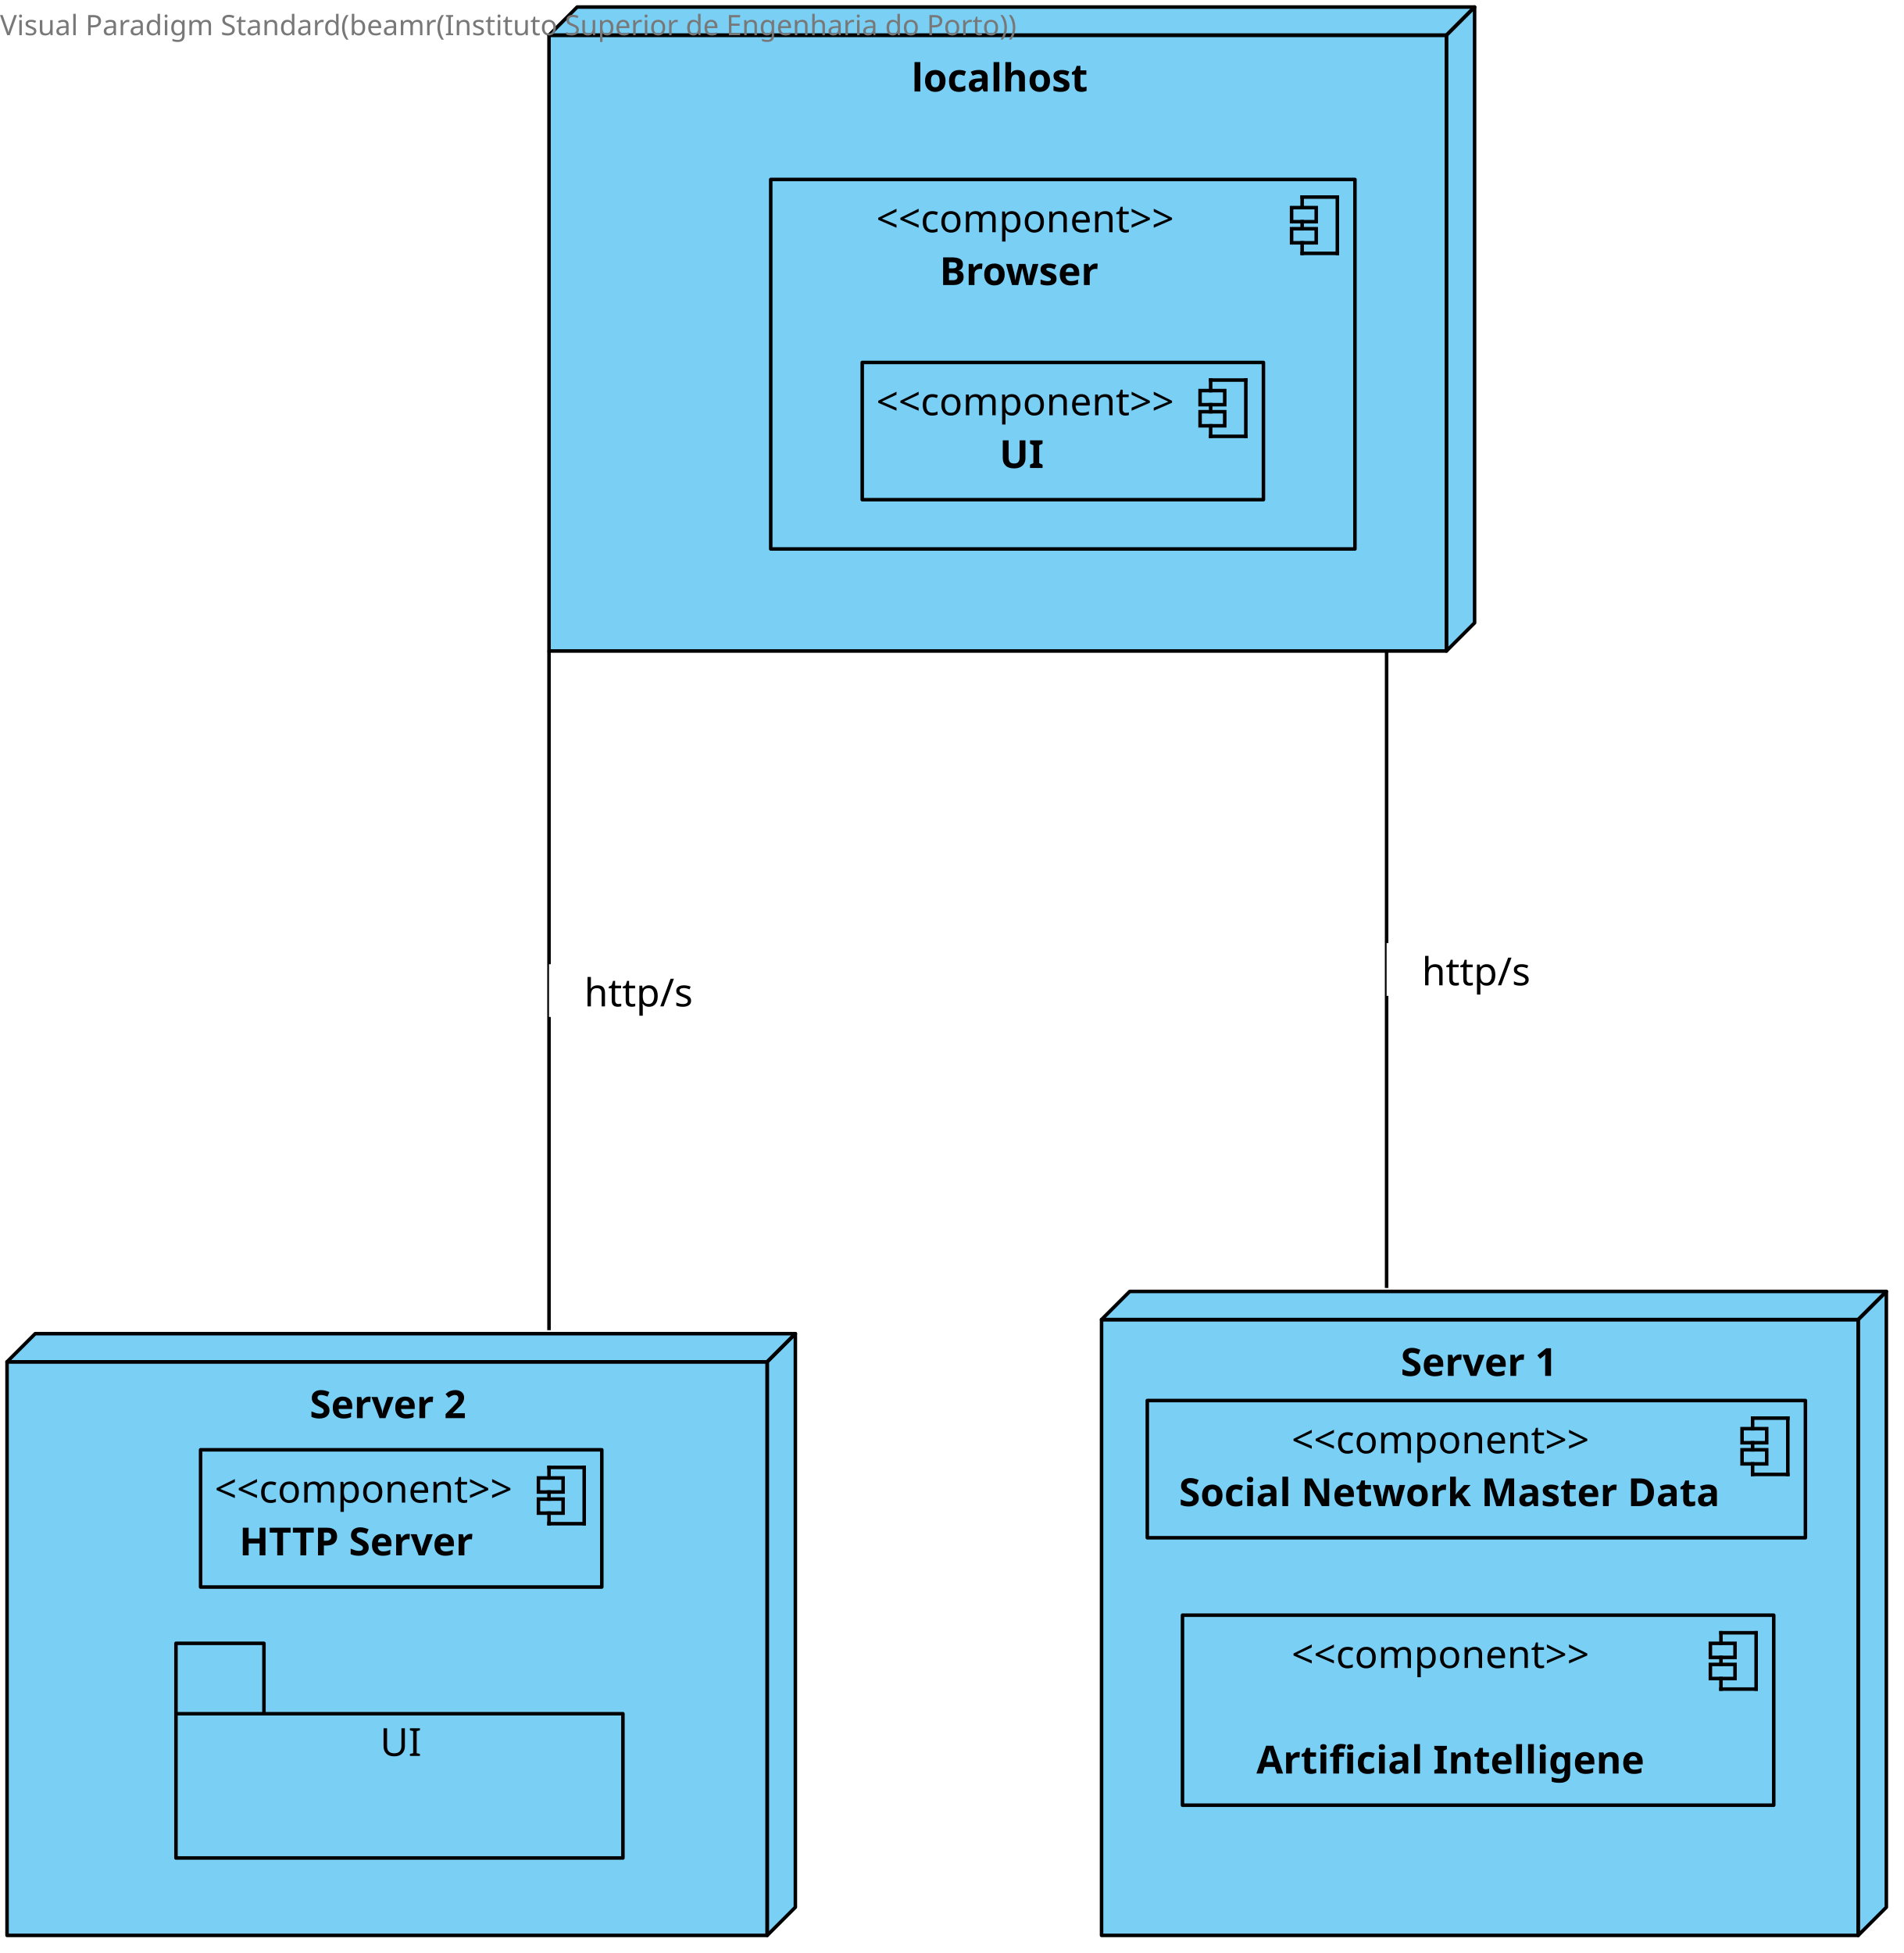
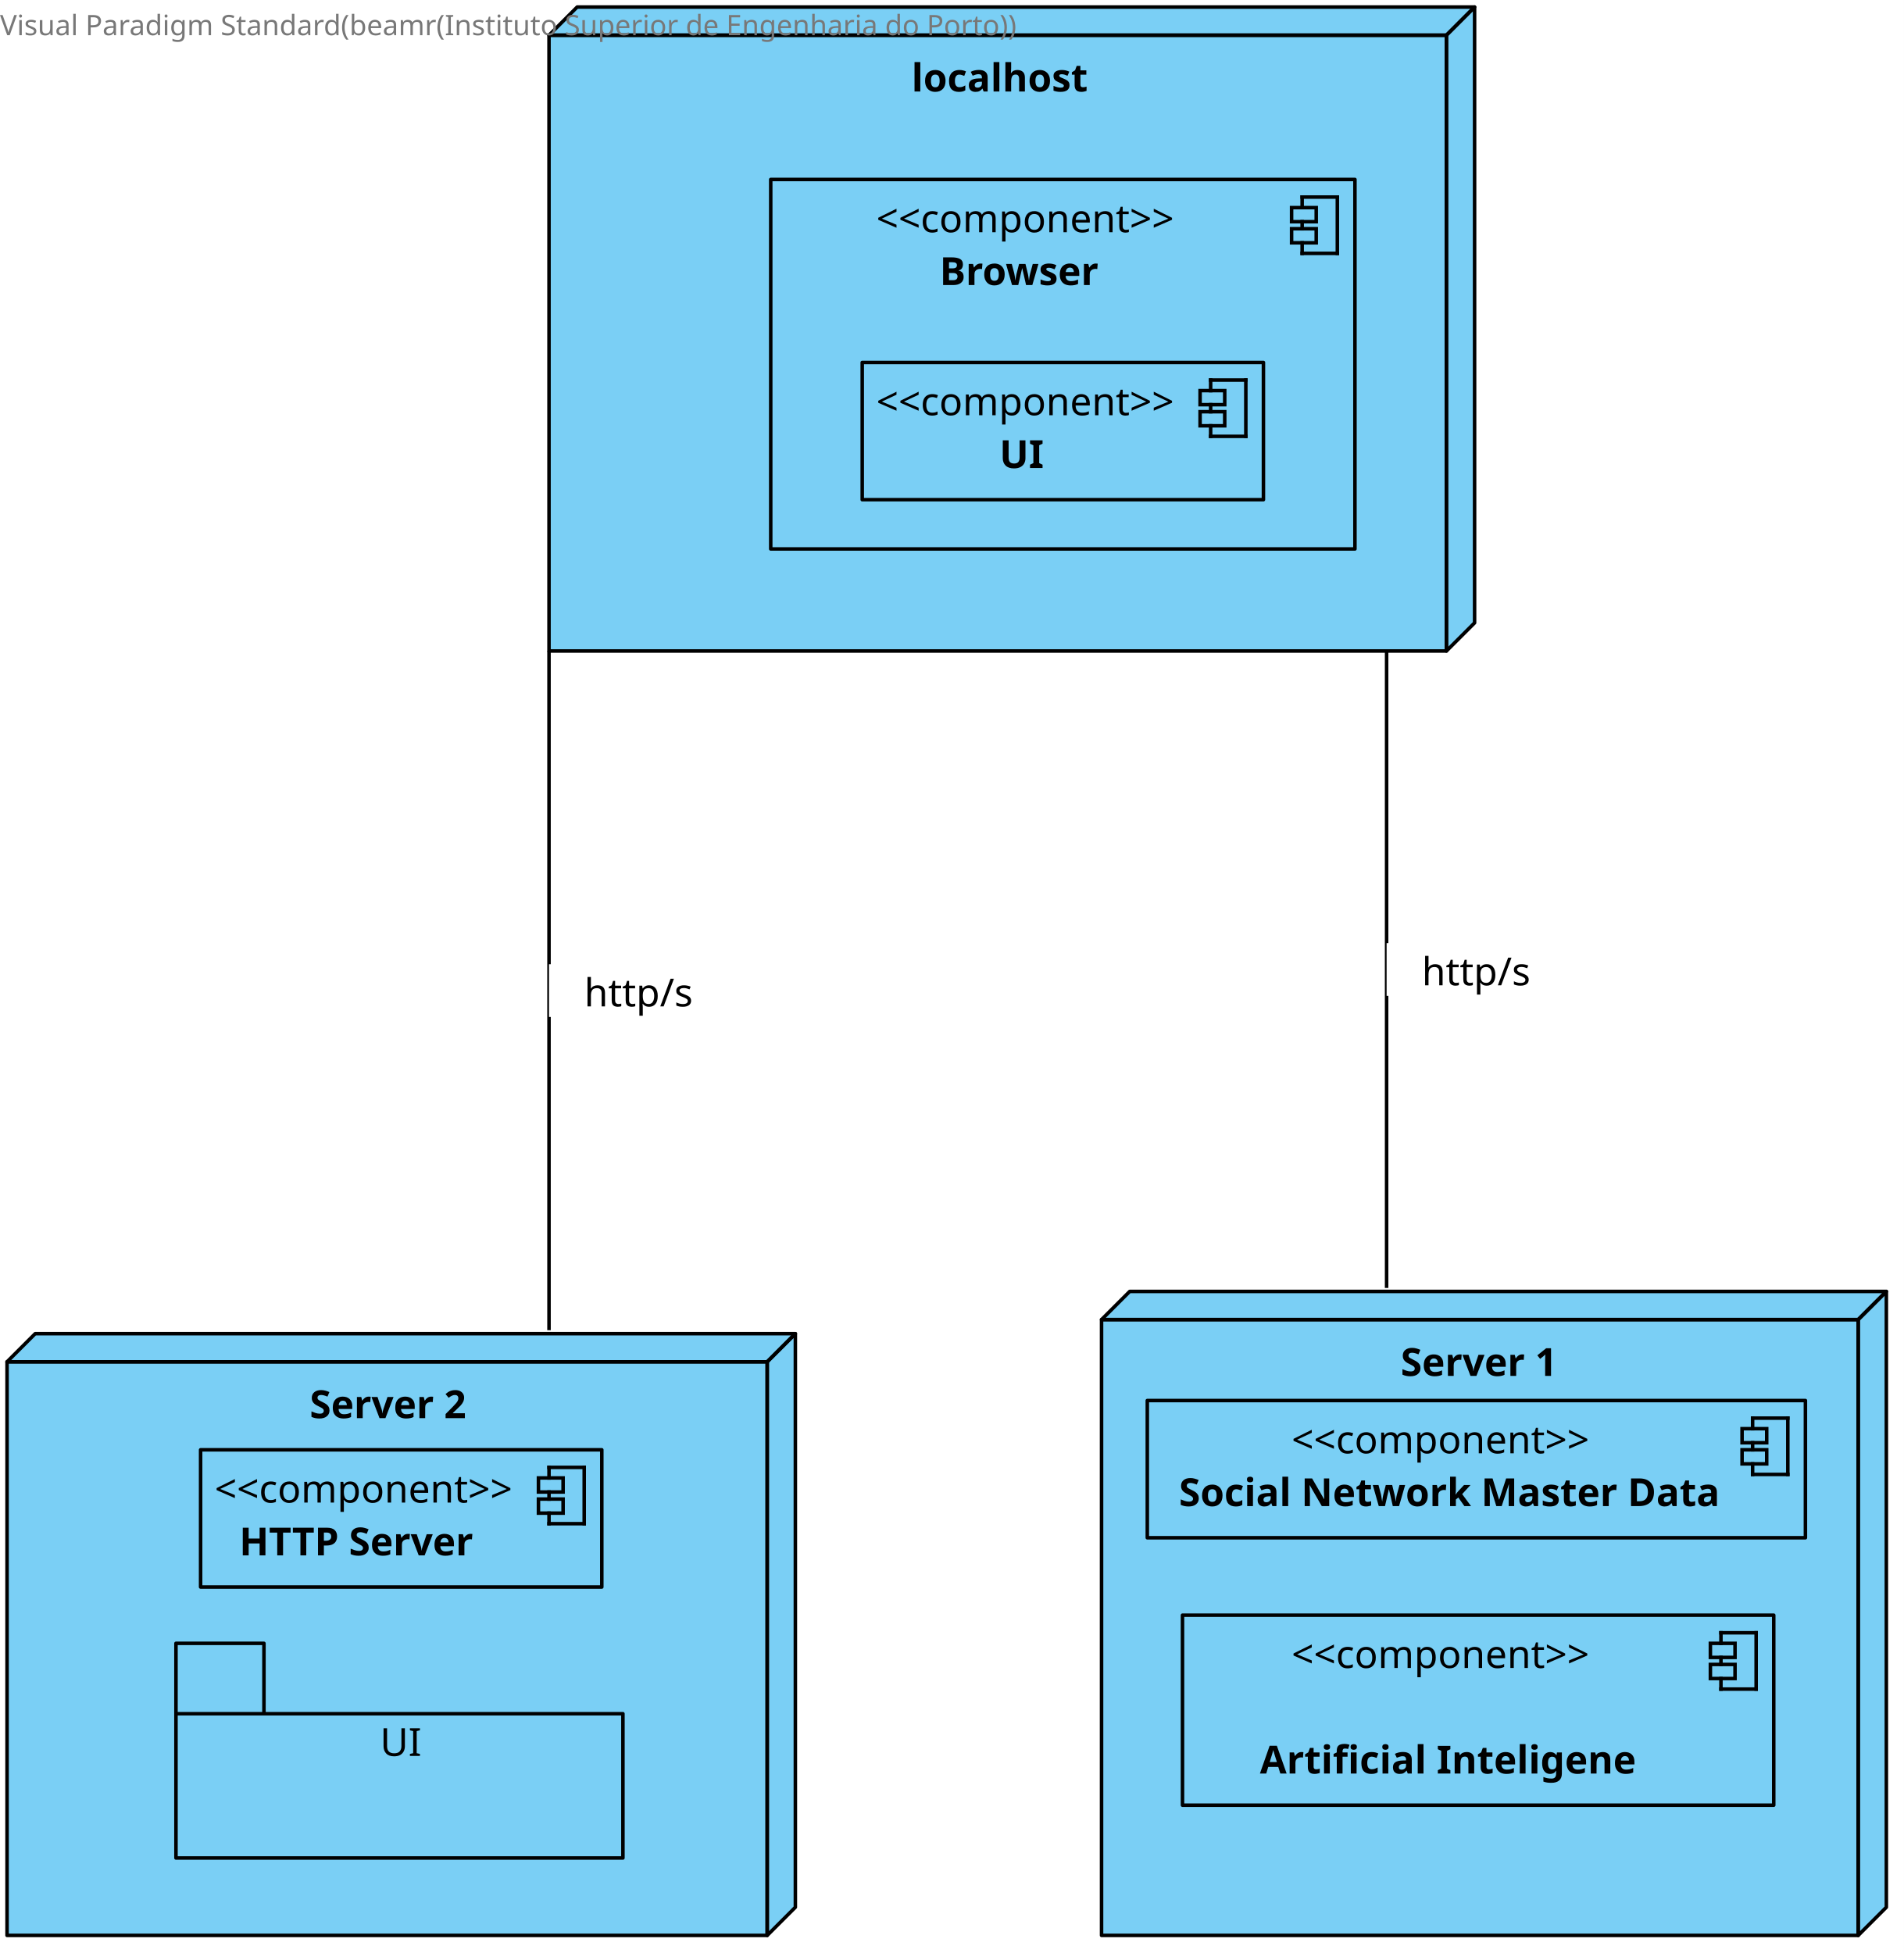
<svg xmlns="http://www.w3.org/2000/svg" fill-opacity="0" color-rendering="auto" color-interpolation="auto" text-rendering="auto" stroke="rgb(0,0,0)" stroke-linecap="square" width="541" stroke-miterlimit="10" shape-rendering="auto" stroke-opacity="0" fill="rgb(0,0,0)" stroke-dasharray="none" font-weight="normal" stroke-width="1" height="555" font-family="'Dialog'" font-style="normal" stroke-linejoin="miter" font-size="12px" stroke-dashoffset="0" image-rendering="auto">
  <defs id="genericDefs" />
  <g>
    <defs id="defs1">
      <clipPath clipPathUnits="userSpaceOnUse" id="clipPath1">
        <path d="M-7 -7 L275 -7 L275 195 L-7 195 L-7 -7 Z" />
      </clipPath>
      <clipPath clipPathUnits="userSpaceOnUse" id="clipPath2">
        <path d="M0 0 L0 19 L256 19 L256 0 Z" />
      </clipPath>
      <clipPath clipPathUnits="userSpaceOnUse" id="clipPath3">
        <path d="M0 0 L0 157 L255 157 L255 0 Z" />
      </clipPath>
      <clipPath clipPathUnits="userSpaceOnUse" id="clipPath4">
        <path d="M-7 -7 L178 -7 L178 117 L-7 117 L-7 -7 Z" />
      </clipPath>
      <clipPath clipPathUnits="userSpaceOnUse" id="clipPath5">
+         <path d="M0 0 L0 106 L143 106 L143 0 Z" />
+       </clipPath>
+       <clipPath clipPathUnits="userSpaceOnUse" id="clipPath6">
        <path d="M0 0 L0 73 L167 73 L167 0 Z" />
-       </clipPath>
-       <clipPath clipPathUnits="userSpaceOnUse" id="clipPath6">
-         <path d="M0 0 L0 106 L143 106 L143 0 Z" />
      </clipPath>
      <clipPath clipPathUnits="userSpaceOnUse" id="clipPath7">
        <path d="M-7 -7 L126 -7 L126 51 L-7 51 L-7 -7 Z" />
      </clipPath>
      <clipPath clipPathUnits="userSpaceOnUse" id="clipPath8">
+         <path d="M0 0 L0 40 L91 40 L91 0 Z" />
+       </clipPath>
+       <clipPath clipPathUnits="userSpaceOnUse" id="clipPath9">
        <path d="M0 0 L0 7 L115 7 L115 0 Z" />
-       </clipPath>
-       <clipPath clipPathUnits="userSpaceOnUse" id="clipPath9">
-         <path d="M0 0 L0 40 L91 40 L91 0 Z" />
      </clipPath>
      <clipPath clipPathUnits="userSpaceOnUse" id="clipPath10">
        <path d="M-7 -7 L236 -7 L236 183 L-7 183 L-7 -7 Z" />
      </clipPath>
      <clipPath clipPathUnits="userSpaceOnUse" id="clipPath11">
        <path d="M0 0 L0 19 L217 19 L217 0 Z" />
      </clipPath>
      <clipPath clipPathUnits="userSpaceOnUse" id="clipPath12">
        <path d="M0 0 L0 145 L216 145 L216 0 Z" />
      </clipPath>
      <clipPath clipPathUnits="userSpaceOnUse" id="clipPath13">
        <path d="M-7 -7 L235 -7 L235 195 L-7 195 L-7 -7 Z" />
      </clipPath>
      <clipPath clipPathUnits="userSpaceOnUse" id="clipPath14">
        <path d="M0 0 L0 19 L216 19 L216 0 Z" />
      </clipPath>
      <clipPath clipPathUnits="userSpaceOnUse" id="clipPath15">
        <path d="M0 0 L0 157 L215 157 L215 0 Z" />
      </clipPath>
      <clipPath clipPathUnits="userSpaceOnUse" id="clipPath16">
        <path d="M-7 -7 L199 -7 L199 51 L-7 51 L-7 -7 Z" />
      </clipPath>
      <clipPath clipPathUnits="userSpaceOnUse" id="clipPath17">
+         <path d="M0 0 L0 40 L164 40 L164 0 Z" />
+       </clipPath>
+       <clipPath clipPathUnits="userSpaceOnUse" id="clipPath18">
        <path d="M0 0 L0 7 L188 7 L188 0 Z" />
-       </clipPath>
-       <clipPath clipPathUnits="userSpaceOnUse" id="clipPath18">
-         <path d="M0 0 L0 40 L164 40 L164 0 Z" />
      </clipPath>
      <clipPath clipPathUnits="userSpaceOnUse" id="clipPath19">
        <path d="M-7 -7 L180 -7 L180 66 L-7 66 L-7 -7 Z" />
      </clipPath>
      <clipPath clipPathUnits="userSpaceOnUse" id="clipPath20">
+         <path d="M0 0 L0 55 L145 55 L145 0 Z" />
+       </clipPath>
+       <clipPath clipPathUnits="userSpaceOnUse" id="clipPath21">
        <path d="M0 0 L0 7 L169 7 L169 0 Z" />
-       </clipPath>
-       <clipPath clipPathUnits="userSpaceOnUse" id="clipPath21">
-         <path d="M0 0 L0 55 L145 55 L145 0 Z" />
      </clipPath>
      <clipPath clipPathUnits="userSpaceOnUse" id="clipPath22">
        <path d="M-7 -7 L139 -7 L139 73 L-7 73 L-7 -7 Z" />
      </clipPath>
      <clipPath clipPathUnits="userSpaceOnUse" id="clipPath23">
        <path d="M0 0 L0 42 L128 42 L128 0 Z" />
      </clipPath>
      <clipPath clipPathUnits="userSpaceOnUse" id="clipPath24">
        <path d="M0 0 L104 0 L104 285 L0 285 L0 0 Z" />
      </clipPath>
      <clipPath clipPathUnits="userSpaceOnUse" id="clipPath25">
        <path d="M97 133 L97 148 L50 148 L50 133 ZM0 0 L0 285 L104 285 L104 0 Z" />
      </clipPath>
      <clipPath clipPathUnits="userSpaceOnUse" id="clipPath26">
        <path d="M0 0 L104 0 L104 297 L0 297 L0 0 Z" />
      </clipPath>
      <clipPath clipPathUnits="userSpaceOnUse" id="clipPath27">
        <path d="M97 139 L97 154 L50 154 L50 139 ZM0 0 L0 297 L104 297 L104 0 Z" />
      </clipPath>
      <clipPath clipPathUnits="userSpaceOnUse" id="clipPath28">
        <path d="M-47 -15 L94 -15 L94 30 L-47 30 L-47 -15 Z" />
      </clipPath>
    </defs>
    <g fill="white" text-rendering="geometricPrecision" fill-opacity="1" stroke-opacity="1" stroke="white">
      <rect x="0" width="541" height="555" y="0" stroke="none" />
    </g>
    <g font-size="11px" transform="translate(156,2)" fill-opacity="1" fill="rgb(122,207,245)" text-rendering="geometricPrecision" image-rendering="optimizeQuality" font-family="sans-serif" stroke="rgb(122,207,245)" font-weight="bold" stroke-opacity="1">
      <path d="M8 0 L263 0 L255 8 L0 8 Z" stroke="none" clip-path="url(#clipPath1)" />
      <path d="M263 0 L263 175 L255 183 L255 8 Z" clip-path="url(#clipPath1)" stroke="none" />
      <rect x="0" width="255" height="175" y="8" clip-path="url(#clipPath1)" stroke="none" />
    </g>
    <g fill-opacity="1" text-rendering="geometricPrecision" stroke="black" stroke-linecap="butt" transform="translate(156,2)" stroke-miterlimit="0" stroke-opacity="1" fill="black" font-weight="bold" font-family="sans-serif" stroke-linejoin="round" font-size="11px" image-rendering="optimizeQuality">
      <path fill="none" d="M8 0 L263 0 L255 8 L0 8 Z" clip-path="url(#clipPath1)" />
      <path fill="none" d="M263 0 L263 175 L255 183 L255 8 Z" clip-path="url(#clipPath1)" />
      <rect fill="none" x="0" width="255" height="175" y="8" clip-path="url(#clipPath1)" />
    </g>
    <g font-size="11px" transform="translate(156,10)" fill-opacity="1" fill="black" text-rendering="geometricPrecision" image-rendering="optimizeQuality" font-family="sans-serif" stroke="black" font-weight="bold" stroke-opacity="1">
      <text x="103" xml:space="preserve" y="16" clip-path="url(#clipPath2)" stroke="none">localhost</text>
    </g>
    <g font-size="11px" transform="translate(219,51)" fill-opacity="1" fill="rgb(122,207,245)" text-rendering="geometricPrecision" image-rendering="optimizeQuality" font-family="sans-serif" stroke="rgb(122,207,245)" font-weight="bold" stroke-opacity="1">
      <rect x="0" width="167" height="106" y="0" clip-path="url(#clipPath4)" stroke="none" />
    </g>
    <g fill-opacity="1" text-rendering="geometricPrecision" stroke="black" stroke-linecap="butt" transform="translate(219,51)" stroke-miterlimit="0" stroke-opacity="1" fill="black" font-weight="bold" font-family="sans-serif" stroke-linejoin="round" font-size="11px" image-rendering="optimizeQuality">
      <rect fill="none" x="0" width="166" height="105" y="0" clip-path="url(#clipPath4)" />
      <line stroke-linecap="square" clip-path="url(#clipPath4)" fill="none" x1="151" x2="161" y1="5" y2="5" stroke-linejoin="miter" stroke-miterlimit="10" />
      <line stroke-linecap="square" clip-path="url(#clipPath4)" fill="none" x1="161" x2="161" y1="5" y2="21" stroke-linejoin="miter" stroke-miterlimit="10" />
      <line stroke-linecap="square" clip-path="url(#clipPath4)" fill="none" x1="151" x2="161" y1="21" y2="21" stroke-linejoin="miter" stroke-miterlimit="10" />
      <line stroke-linecap="square" clip-path="url(#clipPath4)" fill="none" x1="151" x2="151" y1="5" y2="8" stroke-linejoin="miter" stroke-miterlimit="10" />
      <rect stroke-linecap="square" x="148" y="8" clip-path="url(#clipPath4)" fill="none" width="7" stroke-linejoin="miter" height="4" stroke-miterlimit="10" />
      <line stroke-linecap="square" clip-path="url(#clipPath4)" fill="none" x1="151" x2="151" y1="12" y2="14" stroke-linejoin="miter" stroke-miterlimit="10" />
      <rect stroke-linecap="square" x="148" y="14" clip-path="url(#clipPath4)" fill="none" width="7" stroke-linejoin="miter" height="4" stroke-miterlimit="10" />
      <line stroke-linecap="square" clip-path="url(#clipPath4)" fill="none" x1="151" x2="151" y1="18" y2="21" stroke-linejoin="miter" stroke-miterlimit="10" />
    </g>
    <g font-size="11px" transform="translate(219,51)" fill-opacity="1" fill="black" text-rendering="geometricPrecision" image-rendering="optimizeQuality" font-family="sans-serif" stroke="black" stroke-opacity="1">
-       <text x="30" xml:space="preserve" y="15" clip-path="url(#clipPath6)" stroke="none">&lt;&lt;component&gt;&gt;</text>
-       <text x="48" xml:space="preserve" y="30" clip-path="url(#clipPath6)" font-weight="bold" stroke="none">Browser</text>
+       <text x="30" xml:space="preserve" y="15" clip-path="url(#clipPath5)" stroke="none">&lt;&lt;component&gt;&gt;</text>
+       <text x="48" xml:space="preserve" y="30" clip-path="url(#clipPath5)" font-weight="bold" stroke="none">Browser</text>
    </g>
    <g font-size="11px" transform="translate(245,103)" fill-opacity="1" fill="rgb(122,207,245)" text-rendering="geometricPrecision" image-rendering="optimizeQuality" font-family="sans-serif" stroke="rgb(122,207,245)" font-weight="bold" stroke-opacity="1">
      <rect x="0" width="115" height="40" y="0" clip-path="url(#clipPath7)" stroke="none" />
    </g>
    <g fill-opacity="1" text-rendering="geometricPrecision" stroke="black" stroke-linecap="butt" transform="translate(245,103)" stroke-miterlimit="0" stroke-opacity="1" fill="black" font-weight="bold" font-family="sans-serif" stroke-linejoin="round" font-size="11px" image-rendering="optimizeQuality">
      <rect fill="none" x="0" width="114" height="39" y="0" clip-path="url(#clipPath7)" />
      <line stroke-linecap="square" clip-path="url(#clipPath7)" fill="none" x1="99" x2="109" y1="5" y2="5" stroke-linejoin="miter" stroke-miterlimit="10" />
      <line stroke-linecap="square" clip-path="url(#clipPath7)" fill="none" x1="109" x2="109" y1="5" y2="21" stroke-linejoin="miter" stroke-miterlimit="10" />
      <line stroke-linecap="square" clip-path="url(#clipPath7)" fill="none" x1="99" x2="109" y1="21" y2="21" stroke-linejoin="miter" stroke-miterlimit="10" />
      <line stroke-linecap="square" clip-path="url(#clipPath7)" fill="none" x1="99" x2="99" y1="5" y2="8" stroke-linejoin="miter" stroke-miterlimit="10" />
      <rect stroke-linecap="square" x="96" y="8" clip-path="url(#clipPath7)" fill="none" width="7" stroke-linejoin="miter" height="4" stroke-miterlimit="10" />
      <line stroke-linecap="square" clip-path="url(#clipPath7)" fill="none" x1="99" x2="99" y1="12" y2="14" stroke-linejoin="miter" stroke-miterlimit="10" />
      <rect stroke-linecap="square" x="96" y="14" clip-path="url(#clipPath7)" fill="none" width="7" stroke-linejoin="miter" height="4" stroke-miterlimit="10" />
      <line stroke-linecap="square" clip-path="url(#clipPath7)" fill="none" x1="99" x2="99" y1="18" y2="21" stroke-linejoin="miter" stroke-miterlimit="10" />
    </g>
    <g font-size="11px" transform="translate(245,103)" fill-opacity="1" fill="black" text-rendering="geometricPrecision" image-rendering="optimizeQuality" font-family="sans-serif" stroke="black" stroke-opacity="1">
-       <text x="4" xml:space="preserve" y="15" clip-path="url(#clipPath9)" stroke="none">&lt;&lt;component&gt;&gt;</text>
-       <text x="39" xml:space="preserve" y="30" clip-path="url(#clipPath9)" font-weight="bold" stroke="none">UI</text>
+       <text x="4" xml:space="preserve" y="15" clip-path="url(#clipPath8)" stroke="none">&lt;&lt;component&gt;&gt;</text>
+       <text x="39" xml:space="preserve" y="30" clip-path="url(#clipPath8)" font-weight="bold" stroke="none">UI</text>
    </g>
    <g font-size="11px" transform="translate(2,379)" fill-opacity="1" fill="rgb(122,207,245)" text-rendering="geometricPrecision" image-rendering="optimizeQuality" font-family="sans-serif" stroke="rgb(122,207,245)" font-weight="bold" stroke-opacity="1">
      <path d="M8 0 L224 0 L216 8 L0 8 Z" stroke="none" clip-path="url(#clipPath10)" />
      <path d="M224 0 L224 163 L216 171 L216 8 Z" clip-path="url(#clipPath10)" stroke="none" />
      <rect x="0" width="216" height="163" y="8" clip-path="url(#clipPath10)" stroke="none" />
    </g>
    <g fill-opacity="1" text-rendering="geometricPrecision" stroke="black" stroke-linecap="butt" transform="translate(2,379)" stroke-miterlimit="0" stroke-opacity="1" fill="black" font-weight="bold" font-family="sans-serif" stroke-linejoin="round" font-size="11px" image-rendering="optimizeQuality">
      <path fill="none" d="M8 0 L224 0 L216 8 L0 8 Z" clip-path="url(#clipPath10)" />
      <path fill="none" d="M224 0 L224 163 L216 171 L216 8 Z" clip-path="url(#clipPath10)" />
      <rect fill="none" x="0" width="216" height="163" y="8" clip-path="url(#clipPath10)" />
    </g>
    <g font-size="11px" transform="translate(2,387)" fill-opacity="1" fill="black" text-rendering="geometricPrecision" image-rendering="optimizeQuality" font-family="sans-serif" stroke="black" font-weight="bold" stroke-opacity="1">
      <text x="86" xml:space="preserve" y="16" clip-path="url(#clipPath11)" stroke="none">Server 2</text>
    </g>
    <g font-size="11px" transform="translate(313,367)" fill-opacity="1" fill="rgb(122,207,245)" text-rendering="geometricPrecision" image-rendering="optimizeQuality" font-family="sans-serif" stroke="rgb(122,207,245)" font-weight="bold" stroke-opacity="1">
      <path d="M8 0 L223 0 L215 8 L0 8 Z" stroke="none" clip-path="url(#clipPath13)" />
      <path d="M223 0 L223 175 L215 183 L215 8 Z" clip-path="url(#clipPath13)" stroke="none" />
      <rect x="0" width="215" height="175" y="8" clip-path="url(#clipPath13)" stroke="none" />
    </g>
    <g fill-opacity="1" text-rendering="geometricPrecision" stroke="black" stroke-linecap="butt" transform="translate(313,367)" stroke-miterlimit="0" stroke-opacity="1" fill="black" font-weight="bold" font-family="sans-serif" stroke-linejoin="round" font-size="11px" image-rendering="optimizeQuality">
      <path fill="none" d="M8 0 L223 0 L215 8 L0 8 Z" clip-path="url(#clipPath13)" />
      <path fill="none" d="M223 0 L223 175 L215 183 L215 8 Z" clip-path="url(#clipPath13)" />
      <rect fill="none" x="0" width="215" height="175" y="8" clip-path="url(#clipPath13)" />
    </g>
    <g font-size="11px" transform="translate(313,375)" fill-opacity="1" fill="black" text-rendering="geometricPrecision" image-rendering="optimizeQuality" font-family="sans-serif" stroke="black" font-weight="bold" stroke-opacity="1">
      <text x="85" xml:space="preserve" y="16" clip-path="url(#clipPath14)" stroke="none">Server 1</text>
    </g>
    <g font-size="11px" transform="translate(326,398)" fill-opacity="1" fill="rgb(122,207,245)" text-rendering="geometricPrecision" image-rendering="optimizeQuality" font-family="sans-serif" stroke="rgb(122,207,245)" font-weight="bold" stroke-opacity="1">
      <rect x="0" width="188" height="40" y="0" clip-path="url(#clipPath16)" stroke="none" />
    </g>
    <g fill-opacity="1" text-rendering="geometricPrecision" stroke="black" stroke-linecap="butt" transform="translate(326,398)" stroke-miterlimit="0" stroke-opacity="1" fill="black" font-weight="bold" font-family="sans-serif" stroke-linejoin="round" font-size="11px" image-rendering="optimizeQuality">
      <rect fill="none" x="0" width="187" height="39" y="0" clip-path="url(#clipPath16)" />
      <line stroke-linecap="square" clip-path="url(#clipPath16)" fill="none" x1="172" x2="182" y1="5" y2="5" stroke-linejoin="miter" stroke-miterlimit="10" />
      <line stroke-linecap="square" clip-path="url(#clipPath16)" fill="none" x1="182" x2="182" y1="5" y2="21" stroke-linejoin="miter" stroke-miterlimit="10" />
      <line stroke-linecap="square" clip-path="url(#clipPath16)" fill="none" x1="172" x2="182" y1="21" y2="21" stroke-linejoin="miter" stroke-miterlimit="10" />
      <line stroke-linecap="square" clip-path="url(#clipPath16)" fill="none" x1="172" x2="172" y1="5" y2="8" stroke-linejoin="miter" stroke-miterlimit="10" />
      <rect stroke-linecap="square" x="169" y="8" clip-path="url(#clipPath16)" fill="none" width="7" stroke-linejoin="miter" height="4" stroke-miterlimit="10" />
      <line stroke-linecap="square" clip-path="url(#clipPath16)" fill="none" x1="172" x2="172" y1="12" y2="14" stroke-linejoin="miter" stroke-miterlimit="10" />
      <rect stroke-linecap="square" x="169" y="14" clip-path="url(#clipPath16)" fill="none" width="7" stroke-linejoin="miter" height="4" stroke-miterlimit="10" />
      <line stroke-linecap="square" clip-path="url(#clipPath16)" fill="none" x1="172" x2="172" y1="18" y2="21" stroke-linejoin="miter" stroke-miterlimit="10" />
    </g>
    <g font-size="11px" transform="translate(326,398)" fill-opacity="1" fill="black" text-rendering="geometricPrecision" image-rendering="optimizeQuality" font-family="sans-serif" stroke="black" stroke-opacity="1">
-       <text x="41" xml:space="preserve" y="15" clip-path="url(#clipPath18)" stroke="none">&lt;&lt;component&gt;&gt;</text>
-       <text x="9" xml:space="preserve" y="30" clip-path="url(#clipPath18)" font-weight="bold" stroke="none">Social Network Master Data</text>
+       <text x="41" xml:space="preserve" y="15" clip-path="url(#clipPath17)" stroke="none">&lt;&lt;component&gt;&gt;</text>
+       <text x="9" xml:space="preserve" y="30" clip-path="url(#clipPath17)" font-weight="bold" stroke="none">Social Network Master Data</text>
    </g>
    <g font-size="11px" transform="translate(336,459)" fill-opacity="1" fill="rgb(122,207,245)" text-rendering="geometricPrecision" image-rendering="optimizeQuality" font-family="sans-serif" stroke="rgb(122,207,245)" font-weight="bold" stroke-opacity="1">
      <rect x="0" width="169" height="55" y="0" clip-path="url(#clipPath19)" stroke="none" />
    </g>
    <g fill-opacity="1" text-rendering="geometricPrecision" stroke="black" stroke-linecap="butt" transform="translate(336,459)" stroke-miterlimit="0" stroke-opacity="1" fill="black" font-weight="bold" font-family="sans-serif" stroke-linejoin="round" font-size="11px" image-rendering="optimizeQuality">
      <rect fill="none" x="0" width="168" height="54" y="0" clip-path="url(#clipPath19)" />
      <line stroke-linecap="square" clip-path="url(#clipPath19)" fill="none" x1="153" x2="163" y1="5" y2="5" stroke-linejoin="miter" stroke-miterlimit="10" />
      <line stroke-linecap="square" clip-path="url(#clipPath19)" fill="none" x1="163" x2="163" y1="5" y2="21" stroke-linejoin="miter" stroke-miterlimit="10" />
      <line stroke-linecap="square" clip-path="url(#clipPath19)" fill="none" x1="153" x2="163" y1="21" y2="21" stroke-linejoin="miter" stroke-miterlimit="10" />
      <line stroke-linecap="square" clip-path="url(#clipPath19)" fill="none" x1="153" x2="153" y1="5" y2="8" stroke-linejoin="miter" stroke-miterlimit="10" />
      <rect stroke-linecap="square" x="150" y="8" clip-path="url(#clipPath19)" fill="none" width="7" stroke-linejoin="miter" height="4" stroke-miterlimit="10" />
      <line stroke-linecap="square" clip-path="url(#clipPath19)" fill="none" x1="153" x2="153" y1="12" y2="14" stroke-linejoin="miter" stroke-miterlimit="10" />
      <rect stroke-linecap="square" x="150" y="14" clip-path="url(#clipPath19)" fill="none" width="7" stroke-linejoin="miter" height="4" stroke-miterlimit="10" />
      <line stroke-linecap="square" clip-path="url(#clipPath19)" fill="none" x1="153" x2="153" y1="18" y2="21" stroke-linejoin="miter" stroke-miterlimit="10" />
    </g>
    <g font-size="11px" transform="translate(336,459)" fill-opacity="1" fill="black" text-rendering="geometricPrecision" image-rendering="optimizeQuality" font-family="sans-serif" stroke="black" stroke-opacity="1">
-       <text x="31" xml:space="preserve" y="15" clip-path="url(#clipPath21)" stroke="none">&lt;&lt;component&gt;&gt;</text>
-       <text x="72" xml:space="preserve" y="30" clip-path="url(#clipPath21)" font-weight="bold" stroke="none" />
-       <text x="21" xml:space="preserve" y="45" clip-path="url(#clipPath21)" font-weight="bold" stroke="none">Artificial Intelligene</text>
+       <text x="31" xml:space="preserve" y="15" clip-path="url(#clipPath20)" stroke="none">&lt;&lt;component&gt;&gt;</text>
+       <text x="72" xml:space="preserve" y="30" clip-path="url(#clipPath20)" font-weight="bold" stroke="none" />
+       <text x="22" xml:space="preserve" y="45" clip-path="url(#clipPath20)" font-weight="bold" stroke="none">Artificial Inteligene</text>
    </g>
    <g font-size="11px" transform="translate(57,412)" fill-opacity="1" fill="rgb(122,207,245)" text-rendering="geometricPrecision" image-rendering="optimizeQuality" font-family="sans-serif" stroke="rgb(122,207,245)" font-weight="bold" stroke-opacity="1">
      <rect x="0" width="115" height="40" y="0" clip-path="url(#clipPath7)" stroke="none" />
    </g>
    <g fill-opacity="1" text-rendering="geometricPrecision" stroke="black" stroke-linecap="butt" transform="translate(57,412)" stroke-miterlimit="0" stroke-opacity="1" fill="black" font-weight="bold" font-family="sans-serif" stroke-linejoin="round" font-size="11px" image-rendering="optimizeQuality">
      <rect fill="none" x="0" width="114" height="39" y="0" clip-path="url(#clipPath7)" />
      <line stroke-linecap="square" clip-path="url(#clipPath7)" fill="none" x1="99" x2="109" y1="5" y2="5" stroke-linejoin="miter" stroke-miterlimit="10" />
      <line stroke-linecap="square" clip-path="url(#clipPath7)" fill="none" x1="109" x2="109" y1="5" y2="21" stroke-linejoin="miter" stroke-miterlimit="10" />
      <line stroke-linecap="square" clip-path="url(#clipPath7)" fill="none" x1="99" x2="109" y1="21" y2="21" stroke-linejoin="miter" stroke-miterlimit="10" />
      <line stroke-linecap="square" clip-path="url(#clipPath7)" fill="none" x1="99" x2="99" y1="5" y2="8" stroke-linejoin="miter" stroke-miterlimit="10" />
      <rect stroke-linecap="square" x="96" y="8" clip-path="url(#clipPath7)" fill="none" width="7" stroke-linejoin="miter" height="4" stroke-miterlimit="10" />
      <line stroke-linecap="square" clip-path="url(#clipPath7)" fill="none" x1="99" x2="99" y1="12" y2="14" stroke-linejoin="miter" stroke-miterlimit="10" />
      <rect stroke-linecap="square" x="96" y="14" clip-path="url(#clipPath7)" fill="none" width="7" stroke-linejoin="miter" height="4" stroke-miterlimit="10" />
      <line stroke-linecap="square" clip-path="url(#clipPath7)" fill="none" x1="99" x2="99" y1="18" y2="21" stroke-linejoin="miter" stroke-miterlimit="10" />
    </g>
    <g font-size="11px" transform="translate(57,412)" fill-opacity="1" fill="black" text-rendering="geometricPrecision" image-rendering="optimizeQuality" font-family="sans-serif" stroke="black" stroke-opacity="1">
-       <text x="4" xml:space="preserve" y="15" clip-path="url(#clipPath9)" stroke="none">&lt;&lt;component&gt;&gt;</text>
-       <text x="11" xml:space="preserve" y="30" clip-path="url(#clipPath9)" font-weight="bold" stroke="none">HTTP Server</text>
+       <text x="4" xml:space="preserve" y="15" clip-path="url(#clipPath8)" stroke="none">&lt;&lt;component&gt;&gt;</text>
+       <text x="11" xml:space="preserve" y="30" clip-path="url(#clipPath8)" font-weight="bold" stroke="none">HTTP Server</text>
    </g>
    <g font-size="11px" transform="translate(50,467)" fill-opacity="1" fill="rgb(122,207,245)" text-rendering="geometricPrecision" image-rendering="optimizeQuality" font-family="sans-serif" stroke="rgb(122,207,245)" stroke-opacity="1">
      <rect x="0" width="25" height="20" y="0" clip-path="url(#clipPath22)" stroke="none" />
      <rect x="0" width="127" height="41" y="20" clip-path="url(#clipPath22)" stroke="none" />
    </g>
    <g stroke-linecap="butt" font-size="11px" transform="translate(50,467)" fill-opacity="1" fill="black" text-rendering="geometricPrecision" image-rendering="optimizeQuality" font-family="sans-serif" stroke-linejoin="round" stroke="black" stroke-opacity="1" stroke-miterlimit="0">
      <path fill="none" d="M0 20 L127 20 L127 61 L0 61 L0 0 L25 0 L25 20" clip-path="url(#clipPath22)" />
    </g>
    <g font-size="11px" transform="translate(50,487)" fill-opacity="1" fill="black" text-rendering="geometricPrecision" image-rendering="optimizeQuality" font-family="sans-serif" stroke="black" stroke-opacity="1">
      <text x="58" xml:space="preserve" y="12" clip-path="url(#clipPath23)" stroke="none">UI</text>
    </g>
    <g stroke-linecap="butt" font-size="11px" transform="translate(344,135)" fill-opacity="1" fill="black" text-rendering="geometricPrecision" image-rendering="optimizeQuality" font-family="sans-serif" stroke-linejoin="round" stroke="black" stroke-opacity="1">
      <line y2="231" fill="none" x1="50" clip-path="url(#clipPath25)" x2="50" y1="50" />
    </g>
    <g stroke-linecap="butt" font-size="11px" transform="translate(106,135)" fill-opacity="1" fill="black" text-rendering="geometricPrecision" image-rendering="optimizeQuality" font-family="sans-serif" stroke-linejoin="round" stroke="black" stroke-opacity="1">
      <line y2="243" fill="none" x1="50" clip-path="url(#clipPath27)" x2="50" y1="50" />
    </g>
    <g font-size="11px" transform="translate(156,274)" fill-opacity="1" fill="black" text-rendering="geometricPrecision" image-rendering="optimizeQuality" font-family="sans-serif" stroke="black" stroke-opacity="1">
      <text x="10" xml:space="preserve" y="12" clip-path="url(#clipPath28)" stroke="none">http/s</text>
    </g>
    <g font-size="11px" transform="translate(394,268)" fill-opacity="1" fill="black" text-rendering="geometricPrecision" image-rendering="optimizeQuality" font-family="sans-serif" stroke="black" stroke-opacity="1">
      <text x="10" xml:space="preserve" y="12" clip-path="url(#clipPath28)" stroke="none">http/s</text>
    </g>
    <g font-size="8px" fill-opacity="1" fill="rgb(120,120,120)" text-rendering="geometricPrecision" image-rendering="optimizeQuality" stroke="rgb(120,120,120)" stroke-opacity="1">
      <text x="0" xml:space="preserve" y="10" stroke="none">Visual Paradigm Standard(beamr(Instituto Superior de Engenharia do Porto))</text>
    </g>
  </g>
</svg>
